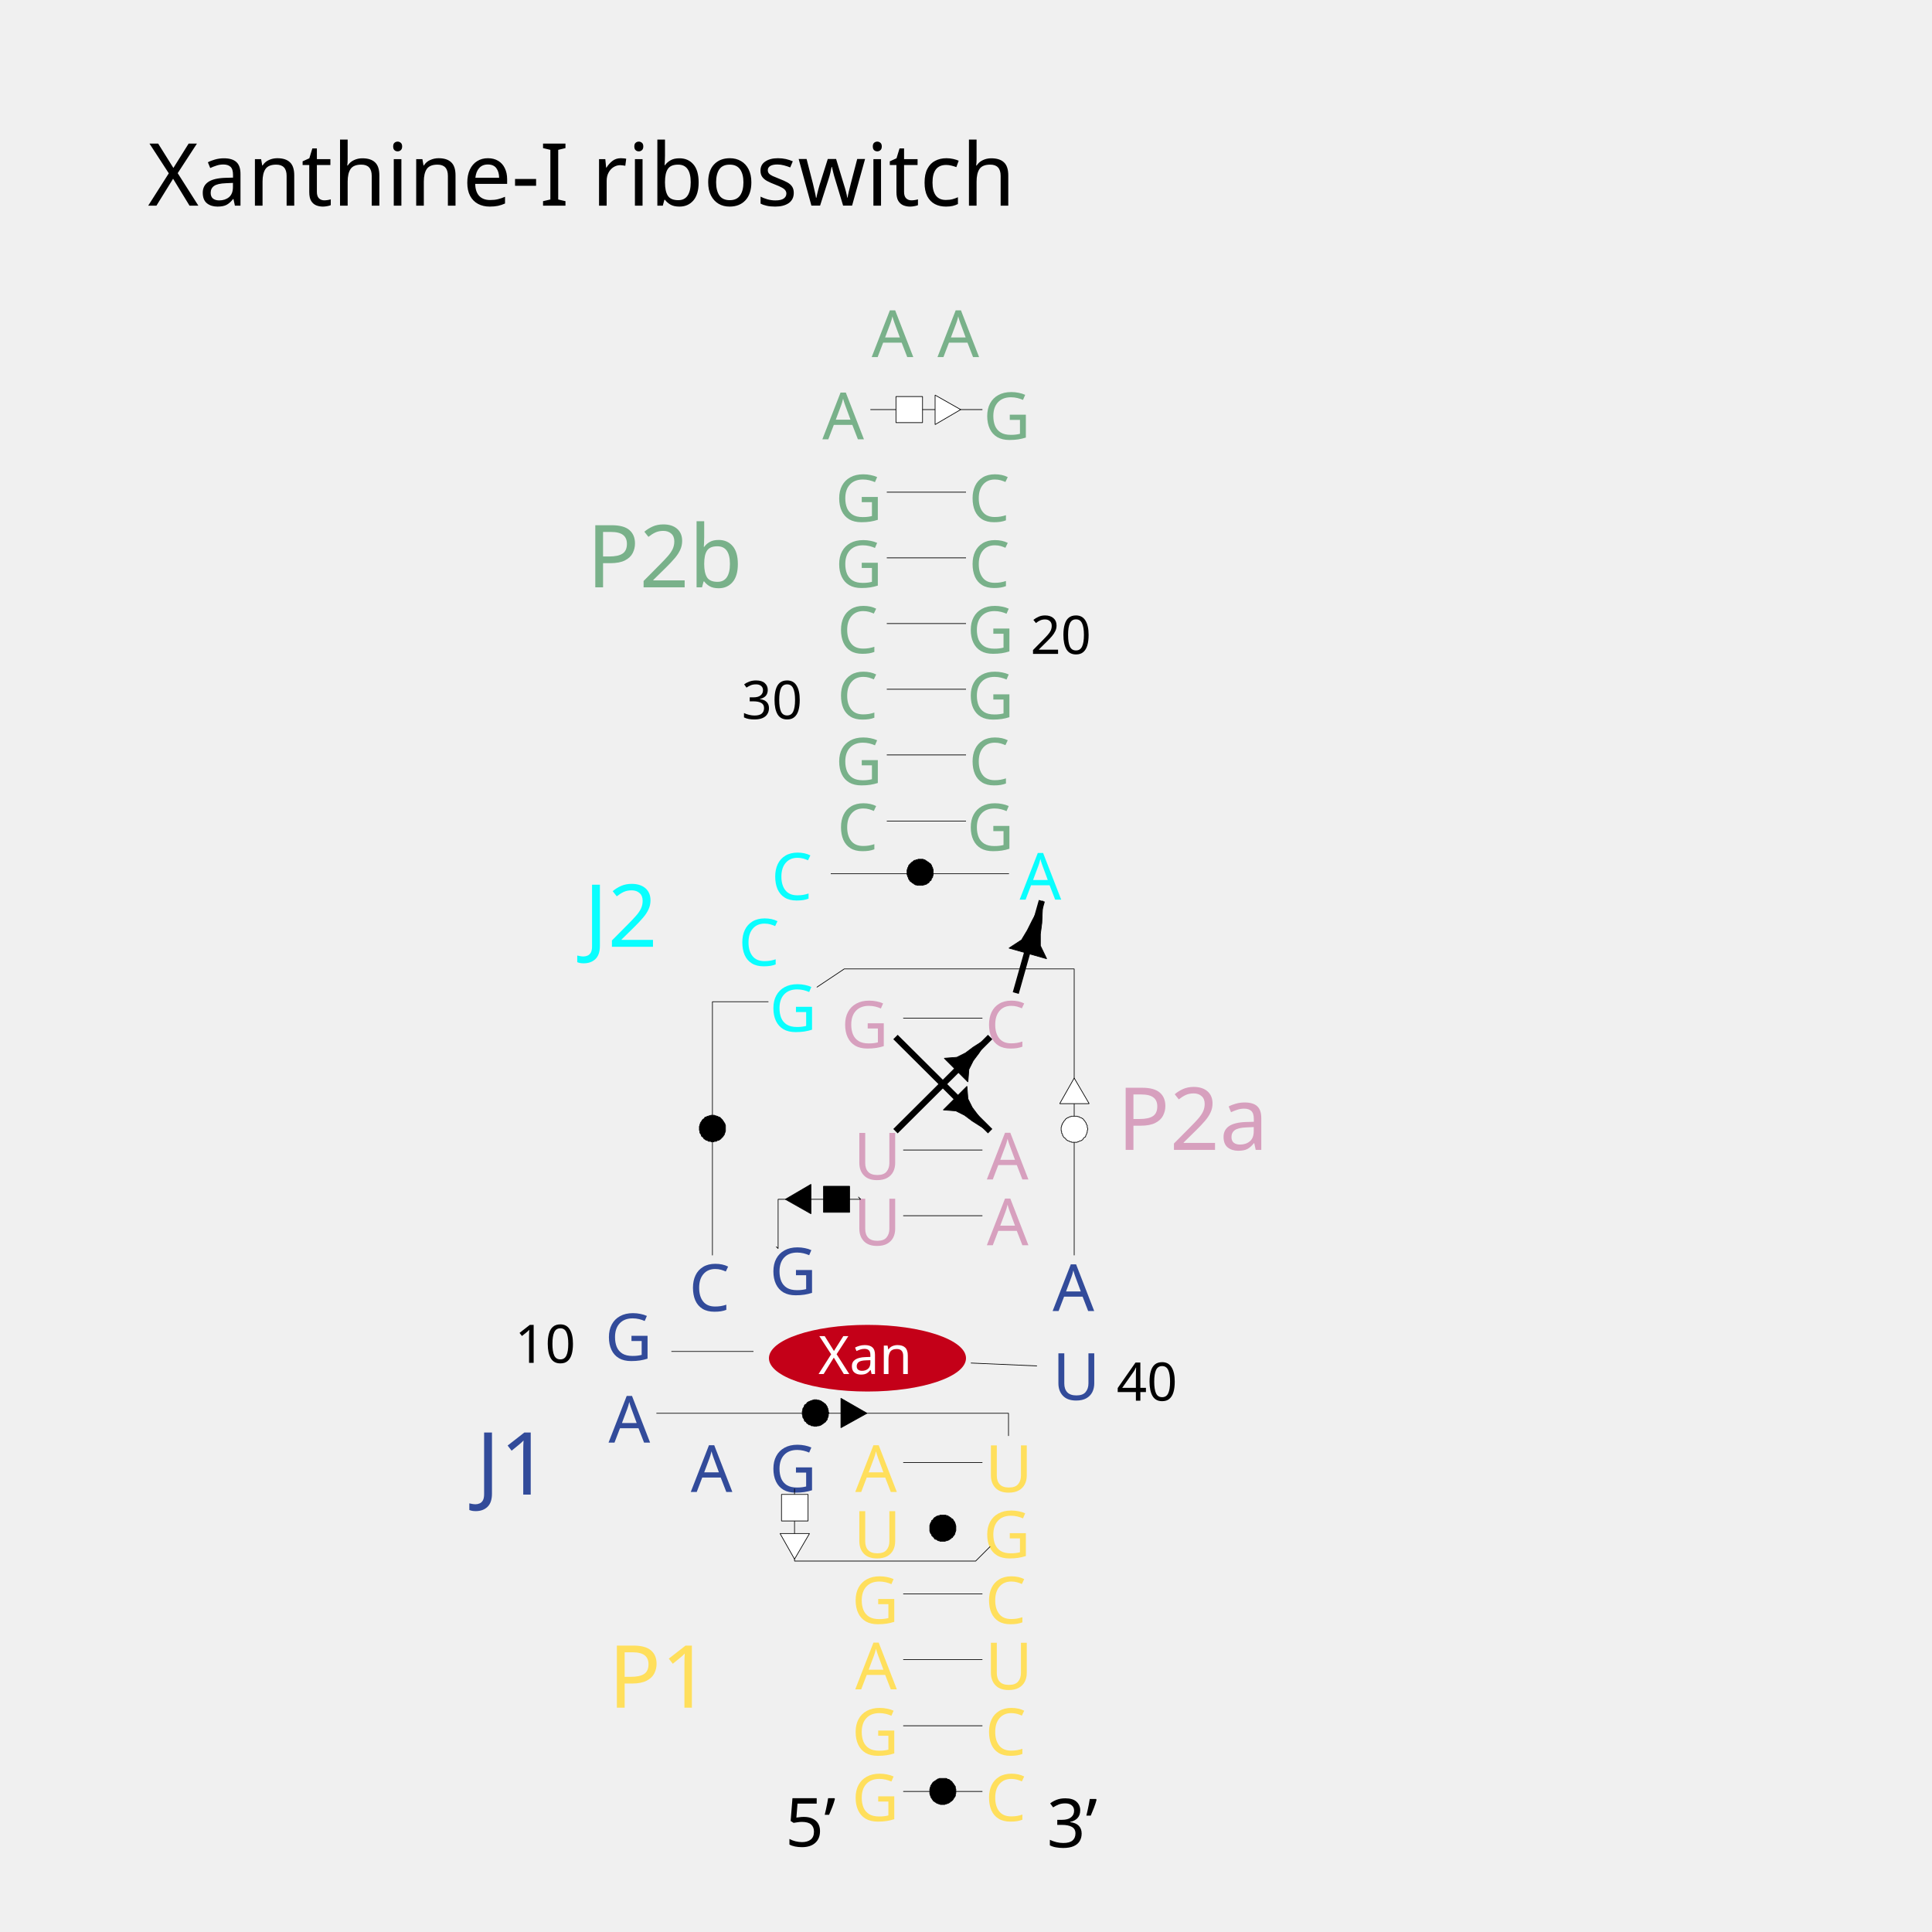
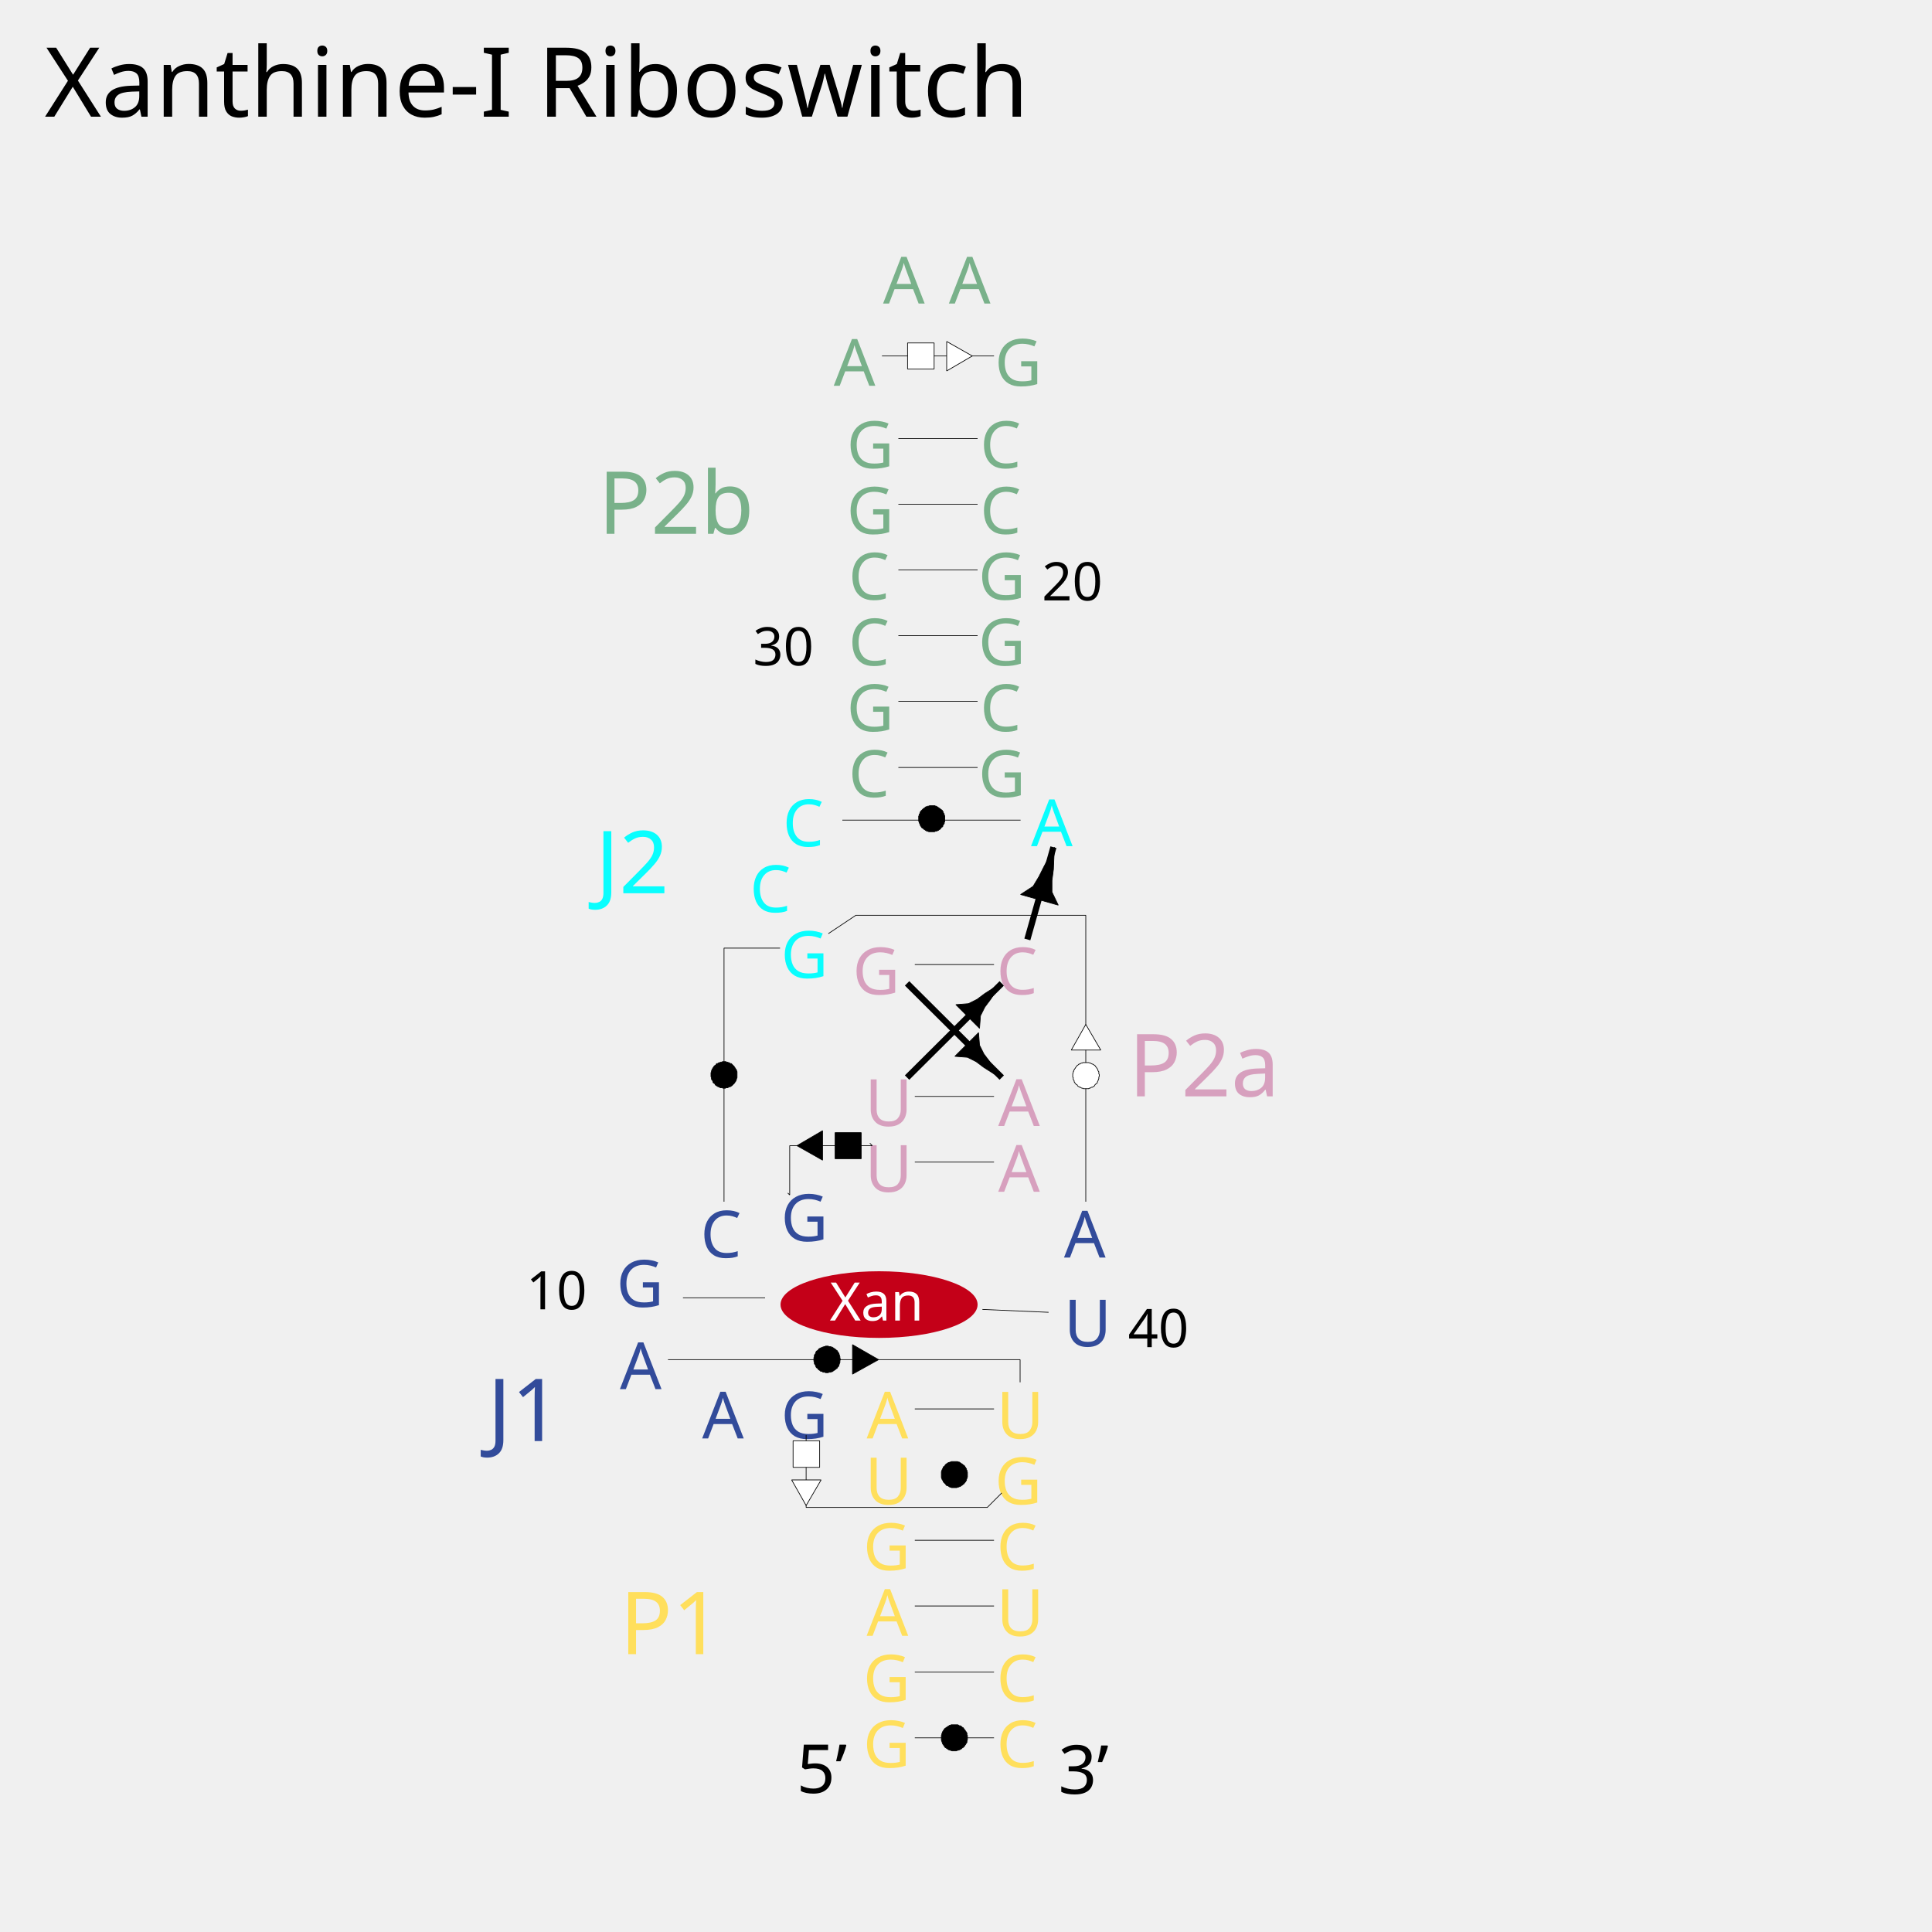
<svg xmlns="http://www.w3.org/2000/svg" version="1.1" id="图层_1" x="0px" y="0px" viewBox="0 0 400 400" style="enable-background:new 0 0 400 400;" xml:space="preserve">
  <style type="text/css">
	.st0{fill:#FFDF5C;}
	.st1{font-family:'ArialMT';}
	.st2{font-size:13.5px;}
	.st3{fill:#324B9A;}
	.st4{font-size:11px;}
	.st5{fill:none;stroke:#000000;stroke-width:0.143;stroke-miterlimit:1.143;}
	.st6{stroke:#000000;stroke-width:0.143;stroke-miterlimit:1.143;}
	.st7{fill:#FFFFFF;stroke:#000000;stroke-width:0.143;stroke-miterlimit:1.143;}
	.st8{fill:#D7A0BE;}
	.st9{fill:none;stroke:#000000;stroke-width:1.286;stroke-miterlimit:1.143;}
	.st10{fill:#09FEFE;}
	.st11{fill:#79B18A;}
	.st12{font-size:14px;}
	.st13{font-size:18px;}
	.st14{enable-background:new    ;}
	.st15{fill:#C40018;}
	.st16{fill:#FFFFFF;}
+ 	.st17{font-size:20px;}
</style>
  <g transform="translate(703.532,683.817)">
    <g>
      <g transform="rotate(-0.0)">
-         <text transform="matrix(1 0 0 1 -527.2109 -320.432)" class="st0 st1 st2">G</text>
+         <text transform="matrix(1 0 0 1 -524.8521 -331.5128)" class="st0 st1 st2">G</text>
      </g>
    </g>
  </g>
  <g transform="translate(703.532,655.560)">
    <g>
      <g transform="rotate(-0.0)">
-         <text transform="matrix(1 0 0 1 -526.4624 -305.7981)" class="st0 st1 st2">A</text>
+         <text transform="matrix(1 0 0 1 -524.1036 -316.8789)" class="st0 st1 st2">A</text>
      </g>
    </g>
  </g>
  <g transform="translate(703.532,627.303)">
    <g>
      <g transform="rotate(-0.0)">
-         <text transform="matrix(1 0 0 1 -527.2109 -291.1621)" class="st0 st1 st2">G</text>
+         <text transform="matrix(1 0 0 1 -524.8521 -302.243)" class="st0 st1 st2">G</text>
      </g>
    </g>
  </g>
  <g transform="translate(703.532,599.046)">
    <g>
      <g transform="rotate(-0.0)">
-         <text transform="matrix(1 0 0 1 -526.835 -276.5273)" class="st0 st1 st2">U</text>
+         <text transform="matrix(1 0 0 1 -524.4762 -287.6082)" class="st0 st1 st2">U</text>
      </g>
    </g>
  </g>
  <g transform="translate(703.532,570.789)">
    <g>
      <g transform="rotate(-0.0)">
-         <text transform="matrix(1 0 0 1 -526.4624 -261.8913)" class="st0 st1 st2">A</text>
+         <text transform="matrix(1 0 0 1 -524.1036 -272.9721)" class="st0 st1 st2">A</text>
      </g>
    </g>
  </g>
  <g transform="translate(668.211,570.789)">
    <g>
      <g transform="rotate(-0.0)">
-         <text transform="matrix(1 0 0 1 -508.9168 -261.8913)" class="st3 st1 st2">G</text>
+         <text transform="matrix(1 0 0 1 -506.558 -272.9721)" class="st3 st1 st2">G</text>
      </g>
    </g>
  </g>
  <g transform="translate(632.890,570.789)">
    <g>
      <g transform="rotate(-0.0)">
-         <text transform="matrix(1 0 0 1 -489.8741 -261.8913)" class="st3 st1 st2">A</text>
+         <text transform="matrix(1 0 0 1 -487.5153 -272.9721)" class="st3 st1 st2">A</text>
      </g>
    </g>
  </g>
  <g transform="translate(597.569,549.596)">
    <g>
      <g transform="rotate(-0.0)">
-         <text transform="matrix(1 0 0 1 -471.58 -250.9142)" class="st3 st1 st2">A</text>
+         <text transform="matrix(1 0 0 1 -469.2211 -261.995)" class="st3 st1 st2">A</text>
      </g>
    </g>
  </g>
  <g transform="translate(802.431,535.468)">
    <g>
      <g transform="rotate(-0.0)">
-         <text transform="matrix(1 0 0 1 -584.5177 -245.6407)" class="st3 st1 st2">U</text>
+         <text transform="matrix(1 0 0 1 -582.1589 -256.7216)" class="st3 st1 st2">U</text>
      </g>
    </g>
  </g>
  <g transform="translate(840.107,535.468)">
    <g transform="rotate(-0.0)">
-       <text transform="matrix(1 0 0 1 -608.9311 -245.4783)" class="st1 st4">40</text>
+       <text transform="matrix(1 0 0 1 -606.5723 -256.5591)" class="st1 st4">40</text>
    </g>
  </g>
  <g transform="translate(760.046,570.789)">
    <g>
      <g transform="rotate(-0.0)">
-         <text transform="matrix(1 0 0 1 -556.1053 -261.8913)" class="st0 st1 st2">U</text>
+         <text transform="matrix(1 0 0 1 -553.7465 -272.9721)" class="st0 st1 st2">U</text>
      </g>
    </g>
  </g>
  <g transform="translate(760.046,599.046)">
    <g>
      <g transform="rotate(-0.0)">
-         <text transform="matrix(1 0 0 1 -556.4813 -276.5273)" class="st0 st1 st2">G</text>
+         <text transform="matrix(1 0 0 1 -554.1225 -287.6082)" class="st0 st1 st2">G</text>
      </g>
    </g>
  </g>
  <g transform="translate(760.046,627.303)">
    <g>
      <g transform="rotate(-0.0)">
-         <text transform="matrix(1 0 0 1 -556.1053 -291.1621)" class="st0 st1 st2">C</text>
+         <text transform="matrix(1 0 0 1 -553.7465 -302.243)" class="st0 st1 st2">C</text>
      </g>
    </g>
  </g>
  <g transform="translate(760.046,655.560)">
    <g>
      <g transform="rotate(-0.0)">
-         <text transform="matrix(1 0 0 1 -556.1053 -305.7981)" class="st0 st1 st2">U</text>
+         <text transform="matrix(1 0 0 1 -553.7465 -316.8789)" class="st0 st1 st2">U</text>
      </g>
    </g>
  </g>
  <g transform="translate(760.046,683.817)">
    <g>
      <g transform="rotate(-0.0)">
-         <text transform="matrix(1 0 0 1 -556.1053 -320.432)" class="st0 st1 st2">C</text>
+         <text transform="matrix(1 0 0 1 -553.7465 -331.5128)" class="st0 st1 st2">C</text>
      </g>
    </g>
  </g>
  <g transform="translate(760.046,712.073)">
    <g>
      <g transform="rotate(-0.0)">
-         <text transform="matrix(1 0 0 1 -556.1053 -335.0679)" class="st0 st1 st2">C</text>
+         <text transform="matrix(1 0 0 1 -553.7465 -346.1487)" class="st0 st1 st2">C</text>
      </g>
    </g>
  </g>
  <g transform="translate(703.532,712.073)">
    <g>
      <g transform="rotate(-0.0)">
-         <text transform="matrix(1 0 0 1 -527.2109 -335.0679)" class="st0 st1 st2">G</text>
-       </g>
-     </g>
-   </g>
-   <line class="st5" x1="187" y1="357.3" x2="203.4" y2="357.3" />
-   <line class="st5" x1="187" y1="343.6" x2="203.4" y2="343.6" />
-   <line class="st5" x1="187" y1="330" x2="203.4" y2="330" />
-   <polygon class="st6" points="197.9,316.4 197.9,316.2 197.9,316 197.9,315.9 197.8,315.7 197.8,315.5 197.7,315.4 197.7,315.2   197.6,315.1 197.5,314.9 197.4,314.8 197.3,314.6 197.2,314.5 197,314.4 196.9,314.3 196.8,314.2 196.6,314.1 196.5,314   196.3,313.9 196.2,313.8 196,313.8 195.8,313.7 195.7,313.7 195.5,313.7 195.3,313.7 195.1,313.7 195,313.7 194.8,313.7   194.6,313.7 194.5,313.8 194.3,313.8 194.1,313.9 194,313.9 193.8,314 193.7,314.1 193.5,314.2 193.4,314.3 193.3,314.4   193.2,314.6 193.1,314.7 192.9,314.8 192.9,315 192.8,315.1 192.7,315.3 192.6,315.5 192.6,315.6 192.5,315.8 192.5,316   192.5,316.1 192.5,316.3 192.5,316.5 192.5,316.6 192.5,316.8 192.5,317 192.6,317.2 192.6,317.3 192.7,317.5 192.8,317.6   192.9,317.8 192.9,317.9 193.1,318.1 193.2,318.2 193.3,318.3 193.4,318.4 193.5,318.6 193.7,318.7 193.8,318.7 194,318.8   194.1,318.9 194.3,319 194.5,319 194.6,319.1 194.8,319.1 195,319.1 195.1,319.1 195.3,319.1 195.5,319.1 195.7,319.1 195.8,319   196,319 196.2,318.9 196.3,318.9 196.5,318.8 196.6,318.7 196.8,318.6 196.9,318.5 197,318.4 197.2,318.3 197.3,318.1 197.4,318   197.5,317.9 197.6,317.7 197.7,317.6 197.7,317.4 197.8,317.2 197.8,317.1 197.9,316.9 197.9,316.7 197.9,316.6 " />
-   <line class="st5" x1="187" y1="302.8" x2="203.4" y2="302.8" />
-   <polyline class="st5" points="164.5,308.2 164.5,323.2 202,323.2 205,320.2 " />
-   <polygon class="st7" points="161.8,309.4 161.8,314.9 167.3,314.9 167.3,309.4 " />
-   <polygon class="st7" points="164.5,322.8 167.6,317.5 161.5,317.5 " />
-   <polyline class="st5" points="135.9,292.6 208.8,292.6 208.8,297.3 " />
-   <polygon class="st6" points="166.1,292.6 166.1,292.7 166.1,292.9 166.2,293.1 166.2,293.2 166.2,293.4 166.3,293.6 166.4,293.7   166.5,293.9 166.5,294 166.6,294.2 166.7,294.3 166.9,294.4 167,294.6 167.1,294.7 167.3,294.8 167.4,294.9 167.5,295 167.7,295   167.9,295.1 168,295.2 168.2,295.2 168.4,295.2 168.5,295.3 168.7,295.3 168.9,295.3 169.1,295.3 169.2,295.2 169.4,295.2   169.6,295.2 169.7,295.1 169.9,295.1 170,295 170.2,294.9 170.3,294.8 170.5,294.7 170.6,294.6 170.7,294.5 170.9,294.4 171,294.2   171.1,294.1 171.2,294 171.3,293.8 171.3,293.6 171.4,293.5 171.4,293.3 171.5,293.2 171.5,293 171.5,292.8 171.6,292.6   171.6,292.5 171.5,292.3 171.5,292.1 171.5,292 171.4,291.8 171.4,291.6 171.3,291.5 171.3,291.3 171.2,291.2 171.1,291 171,290.9   170.9,290.7 170.7,290.6 170.6,290.5 170.5,290.4 170.3,290.3 170.2,290.2 170,290.1 169.9,290 169.7,290 169.6,289.9 169.4,289.9   169.2,289.9 169.1,289.8 168.9,289.8 168.7,289.8 168.5,289.8 168.4,289.9 168.2,289.9 168,290 167.9,290 167.7,290.1 167.5,290.2   167.4,290.2 167.3,290.3 167.1,290.4 167,290.6 166.9,290.7 166.7,290.8 166.6,290.9 166.5,291.1 166.5,291.2 166.4,291.4   166.3,291.5 166.2,291.7 166.2,291.9 166.2,292 166.1,292.2 166.1,292.4 " />
-   <polygon class="st6" points="179.5,292.6 174.1,289.5 174.1,295.6 " />
-   <line class="st5" x1="203.4" y1="370.9" x2="187" y2="370.9" />
-   <polygon class="st6" points="192.5,370.9 192.5,371 192.5,371.2 192.5,371.4 192.6,371.6 192.6,371.7 192.7,371.9 192.7,372   192.8,372.2 192.9,372.3 193,372.5 193.1,372.6 193.2,372.8 193.3,372.9 193.5,373 193.6,373.1 193.8,373.2 193.9,373.3   194.1,373.4 194.2,373.4 194.4,373.5 194.5,373.5 194.7,373.6 194.9,373.6 195.1,373.6 195.2,373.6 195.4,373.6 195.6,373.6   195.7,373.5 195.9,373.5 196.1,373.4 196.2,373.4 196.4,373.3 196.6,373.2 196.7,373.1 196.8,373 197,372.9 197.1,372.8   197.2,372.7 197.3,372.6 197.4,372.4 197.5,372.3 197.6,372.1 197.7,372 197.8,371.8 197.8,371.6 197.8,371.5 197.9,371.3   197.9,371.1 197.9,371 197.9,370.8 197.9,370.6 197.9,370.4 197.8,370.3 197.8,370.1 197.8,369.9 197.7,369.8 197.6,369.6   197.5,369.5 197.4,369.3 197.3,369.2 197.2,369.1 197.1,368.9 197,368.8 196.8,368.7 196.7,368.6 196.6,368.5 196.4,368.4   196.2,368.4 196.1,368.3 195.9,368.2 195.7,368.2 195.6,368.2 195.4,368.2 195.2,368.2 195.1,368.2 194.9,368.2 194.7,368.2   194.5,368.2 194.4,368.3 194.2,368.3 194.1,368.4 193.9,368.5 193.8,368.6 193.6,368.7 193.5,368.8 193.3,368.9 193.2,369   193.1,369.1 193,369.3 192.9,369.4 192.8,369.6 192.7,369.7 192.7,369.9 192.6,370 192.6,370.2 192.5,370.4 192.5,370.5   192.5,370.7 " />
+         <text transform="matrix(1 0 0 1 -524.8521 -346.1487)" class="st0 st1 st2">G</text>
+       </g>
+     </g>
+   </g>
+   <line class="st5" x1="189.4" y1="346.2" x2="205.8" y2="346.2" />
+   <line class="st5" x1="189.4" y1="332.5" x2="205.8" y2="332.5" />
+   <line class="st5" x1="189.4" y1="318.9" x2="205.8" y2="318.9" />
+   <polygon class="st6" points="200.3,305.3 200.3,305.1 200.3,304.9 200.3,304.8 200.2,304.6 200.2,304.4 200.1,304.3 200.1,304.1   200,304 199.9,303.8 199.8,303.7 199.7,303.5 199.6,303.4 199.4,303.3 199.3,303.2 199.2,303.1 199,303 198.9,302.9 198.7,302.8   198.6,302.7 198.4,302.7 198.2,302.6 198.1,302.6 197.9,302.6 197.7,302.6 197.5,302.6 197.4,302.6 197.2,302.6 197,302.6   196.9,302.7 196.7,302.7 196.5,302.8 196.4,302.8 196.2,302.9 196.1,303 195.9,303.1 195.8,303.2 195.7,303.3 195.6,303.5   195.5,303.6 195.3,303.7 195.3,303.9 195.2,304 195.1,304.2 195,304.4 195,304.5 194.9,304.7 194.9,304.9 194.9,305 194.9,305.2   194.9,305.4 194.9,305.5 194.9,305.7 194.9,305.9 195,306.1 195,306.2 195.1,306.4 195.2,306.5 195.3,306.7 195.3,306.8 195.5,307   195.6,307.1 195.7,307.2 195.8,307.3 195.9,307.5 196.1,307.6 196.2,307.6 196.4,307.7 196.5,307.8 196.7,307.9 196.9,307.9   197,308 197.2,308 197.4,308 197.5,308 197.7,308 197.9,308 198.1,308 198.2,307.9 198.4,307.9 198.6,307.8 198.7,307.8   198.9,307.7 199,307.6 199.2,307.5 199.3,307.4 199.4,307.3 199.6,307.2 199.7,307 199.8,306.9 199.9,306.8 200,306.6 200.1,306.5   200.1,306.3 200.2,306.1 200.2,306 200.3,305.8 200.3,305.6 200.3,305.5 " />
+   <line class="st5" x1="189.4" y1="291.7" x2="205.8" y2="291.7" />
+   <polyline class="st5" points="166.9,297.1 166.9,312.1 204.4,312.1 207.4,309.1 " />
+   <polygon class="st7" points="164.2,298.3 164.2,303.8 169.7,303.8 169.7,298.3 " />
+   <polygon class="st7" points="166.9,311.7 170,306.4 163.9,306.4 " />
+   <polyline class="st5" points="138.3,281.5 211.2,281.5 211.2,286.2 " />
+   <polygon class="st6" points="168.5,281.5 168.5,281.6 168.5,281.8 168.6,282 168.6,282.1 168.6,282.3 168.7,282.5 168.8,282.6   168.9,282.8 168.9,282.9 169,283.1 169.1,283.2 169.3,283.3 169.4,283.5 169.5,283.6 169.7,283.7 169.8,283.8 169.9,283.9   170.1,283.9 170.3,284 170.4,284.1 170.6,284.1 170.8,284.1 170.9,284.2 171.1,284.2 171.3,284.2 171.5,284.2 171.6,284.1   171.8,284.1 172,284.1 172.1,284 172.3,284 172.4,283.9 172.6,283.8 172.7,283.7 172.9,283.6 173,283.5 173.1,283.4 173.3,283.3   173.4,283.1 173.5,283 173.6,282.9 173.7,282.7 173.7,282.5 173.8,282.4 173.8,282.2 173.9,282.1 173.9,281.9 173.9,281.7   174,281.5 174,281.4 173.9,281.2 173.9,281 173.9,280.9 173.8,280.7 173.8,280.5 173.7,280.4 173.7,280.2 173.6,280.1 173.5,279.9   173.4,279.8 173.3,279.6 173.1,279.5 173,279.4 172.9,279.3 172.7,279.2 172.6,279.1 172.4,279 172.3,278.9 172.1,278.9 172,278.8   171.8,278.8 171.6,278.8 171.5,278.7 171.3,278.7 171.1,278.7 170.9,278.7 170.8,278.8 170.6,278.8 170.4,278.9 170.3,278.9   170.1,279 169.9,279.1 169.8,279.1 169.7,279.2 169.5,279.3 169.4,279.5 169.3,279.6 169.1,279.7 169,279.8 168.9,280 168.9,280.1   168.8,280.3 168.7,280.4 168.6,280.6 168.6,280.8 168.6,280.9 168.5,281.1 168.5,281.3 " />
+   <polygon class="st6" points="181.9,281.5 176.5,278.4 176.5,284.5 " />
+   <line class="st5" x1="205.8" y1="359.8" x2="189.4" y2="359.8" />
+   <polygon class="st6" points="194.9,359.8 194.9,359.9 194.9,360.1 194.9,360.3 195,360.5 195,360.6 195.1,360.8 195.1,360.9   195.2,361.1 195.3,361.2 195.4,361.4 195.5,361.5 195.6,361.7 195.7,361.8 195.9,361.9 196,362 196.2,362.1 196.3,362.2   196.5,362.3 196.6,362.3 196.8,362.4 196.9,362.4 197.1,362.5 197.3,362.5 197.5,362.5 197.6,362.5 197.8,362.5 198,362.5   198.1,362.4 198.3,362.4 198.5,362.3 198.6,362.3 198.8,362.2 199,362.1 199.1,362 199.2,361.9 199.4,361.8 199.5,361.7   199.6,361.6 199.7,361.5 199.8,361.3 199.9,361.2 200,361 200.1,360.9 200.2,360.7 200.2,360.5 200.2,360.4 200.3,360.2 200.3,360   200.3,359.9 200.3,359.7 200.3,359.5 200.3,359.3 200.2,359.2 200.2,359 200.2,358.8 200.1,358.7 200,358.5 199.9,358.4   199.8,358.2 199.7,358.1 199.6,358 199.5,357.8 199.4,357.7 199.2,357.6 199.1,357.5 199,357.4 198.8,357.3 198.6,357.3   198.5,357.2 198.3,357.1 198.1,357.1 198,357.1 197.8,357.1 197.6,357.1 197.5,357.1 197.3,357.1 197.1,357.1 196.9,357.1   196.8,357.2 196.6,357.2 196.5,357.3 196.3,357.4 196.2,357.5 196,357.6 195.9,357.7 195.7,357.8 195.6,357.9 195.5,358   195.4,358.2 195.3,358.3 195.2,358.5 195.1,358.6 195.1,358.8 195,358.9 195,359.1 194.9,359.3 194.9,359.4 194.9,359.6 " />
  <g transform="translate(597.569,514.275)">
    <g>
      <g transform="rotate(-0.0)">
-         <text transform="matrix(1 0 0 1 -472.3285 -232.6205)" class="st3 st1 st2">G</text>
+         <text transform="matrix(1 0 0 1 -469.9697 -243.7013)" class="st3 st1 st2">G</text>
      </g>
    </g>
  </g>
  <g transform="translate(559.893,514.275)">
    <g transform="rotate(-0.0)">
-       <text transform="matrix(1 0 0 1 -453.3111 -232.1095)" class="st1 st4">10</text>
+       <text transform="matrix(1 0 0 1 -450.9523 -243.1903)" class="st1 st4">10</text>
    </g>
  </g>
  <g transform="translate(632.890,493.083)">
    <g>
      <g transform="rotate(-0.0)">
-         <text transform="matrix(1 0 0 1 -490.2467 -221.6443)" class="st3 st1 st2">C</text>
+         <text transform="matrix(1 0 0 1 -487.8879 -232.7251)" class="st3 st1 st2">C</text>
      </g>
    </g>
  </g>
  <g transform="translate(668.211,486.018)">
    <g>
      <g transform="rotate(-0.0)">
-         <text transform="matrix(1 0 0 1 -508.9168 -217.9846)" class="st3 st1 st2">G</text>
+         <text transform="matrix(1 0 0 1 -506.558 -229.0654)" class="st3 st1 st2">G</text>
      </g>
    </g>
  </g>
  <g transform="translate(703.532,464.826)">
    <g>
      <g transform="rotate(-0.0)">
-         <text transform="matrix(1 0 0 1 -526.835 -207.0084)" class="st8 st1 st2">U</text>
+         <text transform="matrix(1 0 0 1 -524.4762 -218.0892)" class="st8 st1 st2">U</text>
      </g>
    </g>
  </g>
  <g transform="translate(703.532,436.569)">
    <g>
      <g transform="rotate(-0.0)">
-         <text transform="matrix(1 0 0 1 -526.835 -192.3735)" class="st8 st1 st2">U</text>
+         <text transform="matrix(1 0 0 1 -524.4762 -203.4543)" class="st8 st1 st2">U</text>
      </g>
    </g>
  </g>
  <g transform="translate(760.046,436.569)">
    <g>
      <g transform="rotate(-0.0)">
-         <text transform="matrix(1 0 0 1 -555.7328 -192.3735)" class="st8 st1 st2">A</text>
+         <text transform="matrix(1 0 0 1 -553.374 -203.4543)" class="st8 st1 st2">A</text>
      </g>
    </g>
  </g>
  <g transform="translate(760.046,464.826)">
    <g>
      <g transform="rotate(-0.0)">
-         <text transform="matrix(1 0 0 1 -555.7328 -207.0084)" class="st8 st1 st2">A</text>
+         <text transform="matrix(1 0 0 1 -553.374 -218.0892)" class="st8 st1 st2">A</text>
      </g>
    </g>
  </g>
  <g transform="translate(788.303,493.083)">
    <g>
      <g transform="rotate(-0.0)">
-         <text transform="matrix(1 0 0 1 -570.3691 -221.6443)" class="st3 st1 st2">A</text>
-       </g>
-     </g>
-   </g>
-   <polyline class="st5" points="147.5,259.9 147.5,207.4 159.1,207.4 " />
-   <polygon class="st6" points="147.5,230.9 147.3,230.9 147.2,230.9 147,231 146.8,231 146.7,231.1 146.5,231.1 146.3,231.2   146.2,231.3 146,231.3 145.9,231.4 145.8,231.6 145.6,231.7 145.5,231.8 145.4,231.9 145.3,232.1 145.2,232.2 145.1,232.4   145,232.5 145,232.7 144.9,232.8 144.9,233 144.8,233.2 144.8,233.3 144.8,233.5 144.8,233.7 144.8,233.9 144.8,234 144.9,234.2   144.9,234.4 144.9,234.5 145,234.7 145.1,234.8 145.2,235 145.2,235.1 145.3,235.3 145.5,235.4 145.6,235.5 145.7,235.7   145.8,235.8 146,235.9 146.1,236 146.3,236.1 146.4,236.1 146.6,236.2 146.7,236.3 146.9,236.3 147.1,236.3 147.3,236.4   147.4,236.4 147.6,236.4 147.8,236.4 147.9,236.3 148.1,236.3 148.3,236.3 148.4,236.2 148.6,236.1 148.8,236.1 148.9,236   149.1,235.9 149.2,235.8 149.3,235.7 149.5,235.5 149.6,235.4 149.7,235.3 149.8,235.1 149.9,235 150,234.8 150,234.7 150.1,234.5   150.1,234.4 150.2,234.2 150.2,234 150.2,233.9 150.2,233.7 150.2,233.5 150.2,233.3 150.2,233.2 150.2,233 150.1,232.8   150.1,232.7 150,232.5 149.9,232.4 149.8,232.2 149.7,232.1 149.6,231.9 149.5,231.8 149.4,231.7 149.3,231.6 149.1,231.4   149,231.3 148.8,231.3 148.7,231.2 148.5,231.1 148.4,231.1 148.2,231 148,231 147.9,230.9 147.7,230.9 " />
-   <polyline class="st5" points="160.7,258.1 161.1,258.5 161.1,248.3 178.2,248.3 177.7,247.8 " />
-   <polygon class="st6" points="162.6,248.3 167.9,251.3 167.9,245.2 " />
-   <polygon class="st6" points="175.9,245.6 170.5,245.6 170.5,251 175.9,251 " />
-   <line class="st5" x1="187" y1="251.7" x2="203.4" y2="251.7" />
-   <line class="st9" x1="185.4" y1="234.2" x2="205" y2="214.7" />
-   <polygon class="st6" points="195.5,219.1 198.1,218.9 199.9,218 201.5,216.8 204.8,214.7 202.7,218 201.5,219.6 200.6,221.4   200.4,224 " />
-   <line class="st5" x1="187" y1="238.1" x2="203.4" y2="238.1" />
-   <line class="st9" x1="185.4" y1="214.7" x2="205" y2="234.2" />
-   <polygon class="st6" points="200.2,224.9 200.4,227.5 201.3,229.3 202.5,230.9 204.6,234.2 201.3,232.1 199.7,230.9 197.9,230   195.3,229.8 " />
-   <polyline class="st5" points="169.1,204.4 174.8,200.6 222.4,200.6 222.4,259.9 " />
-   <polygon class="st7" points="222.4,223.2 219.4,228.5 225.5,228.5 " />
-   <polygon class="st7" points="222.4,236.5 222.6,236.5 222.8,236.5 223,236.5 223.1,236.4 223.3,236.4 223.4,236.3 223.6,236.2   223.8,236.2 223.9,236.1 224.1,236 224.2,235.9 224.3,235.7 224.4,235.6 224.5,235.5 224.7,235.4 224.8,235.2 224.8,235.1   224.9,234.9 225,234.7 225,234.6 225.1,234.4 225.1,234.2 225.1,234.1 225.2,233.9 225.2,233.7 225.2,233.6 225.1,233.4   225.1,233.2 225.1,233 225,232.9 224.9,232.7 224.9,232.6 224.8,232.4 224.7,232.3 224.6,232.1 224.5,232 224.4,231.9 224.3,231.7   224.1,231.6 224,231.5 223.8,231.4 223.7,231.4 223.5,231.3 223.4,231.2 223.2,231.2 223,231.1 222.9,231.1 222.7,231.1   222.5,231.1 222.3,231.1 222.2,231.1 222,231.1 221.8,231.1 221.7,231.2 221.5,231.2 221.3,231.3 221.2,231.4 221,231.4   220.9,231.5 220.8,231.6 220.6,231.7 220.5,231.9 220.4,232 220.3,232.1 220.2,232.3 220.1,232.4 220,232.6 219.9,232.7   219.9,232.9 219.8,233 219.8,233.2 219.7,233.4 219.7,233.6 219.7,233.7 219.7,233.9 219.7,234.1 219.8,234.2 219.8,234.4   219.8,234.6 219.9,234.7 220,234.9 220,235.1 220.1,235.2 220.2,235.4 220.3,235.5 220.4,235.6 220.6,235.7 220.7,235.9 220.8,236   221,236.1 221.1,236.2 221.3,236.2 221.4,236.3 221.6,236.4 221.8,236.4 221.9,236.5 222.1,236.5 222.3,236.5 " />
+         <text transform="matrix(1 0 0 1 -568.0103 -232.7251)" class="st3 st1 st2">A</text>
+       </g>
+     </g>
+   </g>
+   <polyline class="st5" points="149.9,248.8 149.9,196.3 161.5,196.3 " />
+   <polygon class="st6" points="149.9,219.8 149.7,219.8 149.6,219.8 149.4,219.9 149.2,219.9 149.1,220 148.9,220 148.7,220.1   148.6,220.2 148.4,220.2 148.3,220.3 148.2,220.5 148,220.6 147.9,220.7 147.8,220.8 147.7,221 147.6,221.1 147.5,221.3   147.4,221.4 147.4,221.6 147.3,221.7 147.3,221.9 147.2,222.1 147.2,222.2 147.2,222.4 147.2,222.6 147.2,222.8 147.2,222.9   147.3,223.1 147.3,223.3 147.3,223.4 147.4,223.6 147.5,223.7 147.6,223.9 147.6,224 147.7,224.2 147.9,224.3 148,224.4   148.1,224.6 148.2,224.7 148.4,224.8 148.5,224.9 148.7,225 148.8,225 149,225.1 149.1,225.2 149.3,225.2 149.5,225.2 149.7,225.3   149.8,225.3 150,225.3 150.2,225.3 150.3,225.2 150.5,225.2 150.7,225.2 150.8,225.1 151,225 151.2,225 151.3,224.9 151.5,224.8   151.6,224.7 151.7,224.6 151.9,224.4 152,224.3 152.1,224.2 152.2,224 152.3,223.9 152.4,223.7 152.4,223.6 152.5,223.4   152.5,223.3 152.6,223.1 152.6,222.9 152.6,222.8 152.6,222.6 152.6,222.4 152.6,222.2 152.6,222.1 152.6,221.9 152.5,221.7   152.5,221.6 152.4,221.4 152.3,221.3 152.2,221.1 152.1,221 152,220.8 151.9,220.7 151.8,220.6 151.7,220.5 151.5,220.3   151.4,220.2 151.2,220.2 151.1,220.1 150.9,220 150.8,220 150.6,219.9 150.4,219.9 150.3,219.8 150.1,219.8 " />
+   <polyline class="st5" points="163.1,247 163.5,247.4 163.5,237.2 180.6,237.2 180.1,236.7 " />
+   <polygon class="st6" points="165,237.2 170.3,240.2 170.3,234.1 " />
+   <polygon class="st6" points="178.3,234.5 172.9,234.5 172.9,239.9 178.3,239.9 " />
+   <line class="st5" x1="189.4" y1="240.6" x2="205.8" y2="240.6" />
+   <line class="st9" x1="187.8" y1="223.1" x2="207.4" y2="203.6" />
+   <polygon class="st6" points="197.9,208 200.5,207.8 202.3,206.9 203.9,205.7 207.2,203.6 205.1,206.9 203.9,208.5 203,210.3   202.8,212.9 " />
+   <line class="st5" x1="189.4" y1="227" x2="205.8" y2="227" />
+   <line class="st9" x1="187.8" y1="203.6" x2="207.4" y2="223.1" />
+   <polygon class="st6" points="202.6,213.8 202.8,216.4 203.7,218.2 204.9,219.8 207,223.1 203.7,221 202.1,219.8 200.3,218.9   197.7,218.7 " />
+   <polyline class="st5" points="171.5,193.3 177.2,189.5 224.8,189.5 224.8,248.8 " />
+   <polygon class="st7" points="224.8,212.1 221.8,217.4 227.9,217.4 " />
+   <polygon class="st7" points="224.8,225.4 225,225.4 225.2,225.4 225.4,225.4 225.5,225.3 225.7,225.3 225.8,225.2 226,225.1   226.2,225.1 226.3,225 226.5,224.9 226.6,224.8 226.7,224.6 226.8,224.5 226.9,224.4 227.1,224.3 227.2,224.1 227.2,224   227.3,223.8 227.4,223.6 227.4,223.5 227.5,223.3 227.5,223.1 227.5,223 227.6,222.8 227.6,222.6 227.6,222.5 227.5,222.3   227.5,222.1 227.5,221.9 227.4,221.8 227.3,221.6 227.3,221.5 227.2,221.3 227.1,221.2 227,221 226.9,220.9 226.8,220.8   226.7,220.6 226.5,220.5 226.4,220.4 226.2,220.3 226.1,220.3 225.9,220.2 225.8,220.1 225.6,220.1 225.4,220 225.3,220 225.1,220   224.9,220 224.7,220 224.6,220 224.4,220 224.2,220 224.1,220.1 223.9,220.1 223.7,220.2 223.6,220.3 223.4,220.3 223.3,220.4   223.2,220.5 223,220.6 222.9,220.8 222.8,220.9 222.7,221 222.6,221.2 222.5,221.3 222.4,221.5 222.3,221.6 222.3,221.8   222.2,221.9 222.2,222.1 222.1,222.3 222.1,222.5 222.1,222.6 222.1,222.8 222.1,223 222.2,223.1 222.2,223.3 222.2,223.5   222.3,223.6 222.4,223.8 222.4,224 222.5,224.1 222.6,224.3 222.7,224.4 222.8,224.5 223,224.6 223.1,224.8 223.2,224.9 223.4,225   223.5,225.1 223.7,225.1 223.8,225.2 224,225.3 224.2,225.3 224.3,225.4 224.5,225.4 224.7,225.4 " />
  <g transform="translate(760.046,380.055)">
    <g>
      <g transform="rotate(-0.0)">
-         <text transform="matrix(1 0 0 1 -556.1053 -163.1036)" class="st8 st1 st2">C</text>
+         <text transform="matrix(1 0 0 1 -553.7465 -174.1844)" class="st8 st1 st2">C</text>
      </g>
    </g>
  </g>
  <g transform="translate(774.174,330.606)">
    <g>
      <g transform="rotate(-0.0)">
-         <text transform="matrix(1 0 0 1 -563.0722 -144.3411)" class="st10 st1 st2">A</text>
+         <text transform="matrix(1 0 0 1 -560.7134 -155.4219)" class="st10 st1 st2">A</text>
      </g>
    </g>
  </g>
  <g transform="translate(654.083,344.734)">
    <g>
      <g transform="rotate(-0.0)">
-         <text transform="matrix(1 0 0 1 -501.2239 -144.808)" class="st10 st1 st2">C</text>
+         <text transform="matrix(1 0 0 1 -498.8651 -155.8888)" class="st10 st1 st2">C</text>
      </g>
    </g>
  </g>
  <g transform="translate(668.211,372.991)">
    <g>
      <g transform="rotate(-0.0)">
-         <text transform="matrix(1 0 0 1 -508.9168 -159.4439)" class="st10 st1 st2">G</text>
+         <text transform="matrix(1 0 0 1 -506.558 -170.5247)" class="st10 st1 st2">G</text>
      </g>
    </g>
  </g>
  <g transform="translate(703.532,380.055)">
    <g>
      <g transform="rotate(-0.0)">
-         <text transform="matrix(1 0 0 1 -529.384 -163.1036)" class="st8 st1 st2">G</text>
-       </g>
-     </g>
-   </g>
-   <line class="st5" x1="203.4" y1="210.8" x2="187" y2="210.8" />
-   <polygon class="st6" points="187.8,180.3 187.8,180.4 187.8,180.6 187.8,180.8 187.8,180.9 187.8,181.1 187.9,181.3 187.9,181.4   188,181.6 188.1,181.8 188.1,181.9 188.2,182.1 188.3,182.2 188.4,182.4 188.5,182.5 188.7,182.6 188.8,182.7 188.9,182.8   189.1,182.9 189.2,183 189.4,183.1 189.5,183.2 189.7,183.2 189.9,183.3 190,183.3 190.2,183.3 190.4,183.3 190.5,183.3   190.7,183.3 190.9,183.3 191.1,183.3 191.2,183.2 191.4,183.2 191.6,183.1 191.7,183.1 191.9,183 192,182.9 192.2,182.8   192.3,182.7 192.4,182.6 192.5,182.4 192.7,182.3 192.8,182.2 192.8,182 192.9,181.9 193,181.7 193.1,181.6 193.1,181.4   193.2,181.2 193.2,181.1 193.2,180.9 193.2,180.7 193.2,180.5 193.2,180.4 193.2,180.2 193.2,180 193.1,179.9 193.1,179.7   193,179.5 192.9,179.4 192.9,179.2 192.8,179.1 192.7,178.9 192.6,178.8 192.4,178.7 192.3,178.6 192.2,178.5 192,178.4   191.9,178.3 191.7,178.2 191.6,178.1 191.4,178 191.3,178 191.1,177.9 190.9,177.9 190.7,177.9 190.6,177.9 190.4,177.9   190.2,177.9 190.1,177.9 189.9,178 189.7,178 189.6,178.1 189.4,178.1 189.2,178.2 189.1,178.3 189,178.4 188.8,178.5 188.7,178.6   188.6,178.7 188.4,178.9 188.3,179 188.2,179.1 188.1,179.3 188.1,179.4 188,179.6 187.9,179.7 187.9,179.9 187.8,180.1 " />
+         <text transform="matrix(1 0 0 1 -527.0251 -174.1844)" class="st8 st1 st2">G</text>
+       </g>
+     </g>
+   </g>
+   <line class="st5" x1="205.8" y1="199.7" x2="189.4" y2="199.7" />
+   <polygon class="st6" points="190.2,169.2 190.2,169.3 190.2,169.5 190.2,169.7 190.2,169.8 190.2,170 190.3,170.2 190.3,170.3   190.4,170.5 190.5,170.7 190.5,170.8 190.6,171 190.7,171.1 190.8,171.3 190.9,171.4 191.1,171.5 191.2,171.6 191.3,171.7   191.5,171.8 191.6,171.9 191.8,172 191.9,172.1 192.1,172.1 192.3,172.2 192.4,172.2 192.6,172.2 192.8,172.2 192.9,172.2   193.1,172.2 193.3,172.2 193.5,172.2 193.6,172.1 193.8,172.1 194,172 194.1,172 194.3,171.9 194.4,171.8 194.6,171.7 194.7,171.6   194.8,171.5 194.9,171.3 195.1,171.2 195.2,171.1 195.2,170.9 195.3,170.8 195.4,170.6 195.5,170.5 195.5,170.3 195.6,170.1   195.6,170 195.6,169.8 195.6,169.6 195.6,169.4 195.6,169.3 195.6,169.1 195.6,168.9 195.5,168.8 195.5,168.6 195.4,168.4   195.3,168.3 195.3,168.1 195.2,168 195.1,167.8 195,167.7 194.8,167.6 194.7,167.5 194.6,167.4 194.4,167.3 194.3,167.2   194.1,167.1 194,167 193.8,166.9 193.7,166.9 193.5,166.8 193.3,166.8 193.1,166.8 193,166.8 192.8,166.8 192.6,166.8 192.5,166.8   192.3,166.9 192.1,166.9 192,167 191.8,167 191.6,167.1 191.5,167.2 191.4,167.3 191.2,167.4 191.1,167.5 191,167.6 190.8,167.8   190.7,167.9 190.6,168 190.5,168.2 190.5,168.3 190.4,168.5 190.3,168.6 190.3,168.8 190.2,169 " />
  <g transform="translate(752.982,295.284)">
    <g>
      <g transform="rotate(-0.0)">
-         <text transform="matrix(1 0 0 1 -552.8231 -119.1959)" class="st11 st1 st2">G</text>
+         <text transform="matrix(1 0 0 1 -550.4643 -130.2767)" class="st11 st1 st2">G</text>
      </g>
    </g>
  </g>
  <g transform="translate(752.982,267.028)">
    <g>
      <g transform="rotate(-0.0)">
-         <text transform="matrix(1 0 0 1 -552.4476 -104.562)" class="st11 st1 st2">C</text>
+         <text transform="matrix(1 0 0 1 -550.0887 -115.6428)" class="st11 st1 st2">C</text>
      </g>
    </g>
  </g>
  <g transform="translate(752.982,238.771)">
    <g>
      <g transform="rotate(-0.0)">
-         <text transform="matrix(1 0 0 1 -552.8231 -89.9261)" class="st11 st1 st2">G</text>
+         <text transform="matrix(1 0 0 1 -550.4643 -101.007)" class="st11 st1 st2">G</text>
      </g>
    </g>
  </g>
  <g transform="translate(752.982,210.514)">
    <g>
      <g transform="rotate(-0.0)">
-         <text transform="matrix(1 0 0 1 -552.8231 -75.2902)" class="st11 st1 st2">G</text>
+         <text transform="matrix(1 0 0 1 -550.4643 -86.371)" class="st11 st1 st2">G</text>
      </g>
    </g>
  </g>
  <g transform="translate(790.657,210.514)">
    <g transform="rotate(-0.0)">
-       <text transform="matrix(1 0 0 1 -577.3147 -75.1283)" class="st1 st4">20</text>
+       <text transform="matrix(1 0 0 1 -574.9559 -86.2091)" class="st1 st4">20</text>
    </g>
  </g>
  <g transform="translate(752.982,182.257)">
    <g>
      <g transform="rotate(-0.0)">
-         <text transform="matrix(1 0 0 1 -552.4476 -60.6552)" class="st11 st1 st2">C</text>
+         <text transform="matrix(1 0 0 1 -550.0887 -71.736)" class="st11 st1 st2">C</text>
      </g>
    </g>
  </g>
  <g transform="translate(752.982,154.000)">
    <g>
      <g transform="rotate(-0.0)">
-         <text transform="matrix(1 0 0 1 -552.4476 -46.0203)" class="st11 st1 st2">C</text>
+         <text transform="matrix(1 0 0 1 -550.0887 -57.1011)" class="st11 st1 st2">C</text>
      </g>
    </g>
  </g>
  <g transform="translate(760.046,118.679)">
    <g>
      <g transform="rotate(-0.0)">
-         <text transform="matrix(1 0 0 1 -556.4813 -27.7257)" class="st11 st1 st2">G</text>
+         <text transform="matrix(1 0 0 1 -554.1225 -38.8065)" class="st11 st1 st2">G</text>
      </g>
    </g>
  </g>
  <g transform="translate(738.853,83.358)">
    <g>
      <g transform="rotate(-0.0)">
-         <text transform="matrix(1 0 0 1 -544.7556 -9.432)" class="st11 st1 st2">A</text>
+         <text transform="matrix(1 0 0 1 -542.3968 -20.5128)" class="st11 st1 st2">A</text>
      </g>
    </g>
  </g>
  <g transform="translate(710.596,83.358)">
    <g>
      <g transform="rotate(-0.0)">
-         <text transform="matrix(1 0 0 1 -530.1216 -9.432)" class="st11 st1 st2">A</text>
+         <text transform="matrix(1 0 0 1 -527.7628 -20.5128)" class="st11 st1 st2">A</text>
      </g>
    </g>
  </g>
  <g transform="translate(689.404,118.679)">
    <g>
      <g transform="rotate(-0.0)">
-         <text transform="matrix(1 0 0 1 -519.1454 -27.7257)" class="st11 st1 st2">A</text>
+         <text transform="matrix(1 0 0 1 -516.7866 -38.8065)" class="st11 st1 st2">A</text>
      </g>
    </g>
  </g>
  <g transform="translate(696.468,154.000)">
    <g>
      <g transform="rotate(-0.0)">
-         <text transform="matrix(1 0 0 1 -523.5527 -46.0203)" class="st11 st1 st2">G</text>
+         <text transform="matrix(1 0 0 1 -521.1938 -57.1011)" class="st11 st1 st2">G</text>
      </g>
    </g>
  </g>
  <g transform="translate(696.468,182.257)">
    <g>
      <g transform="rotate(-0.0)">
-         <text transform="matrix(1 0 0 1 -523.5527 -60.6552)" class="st11 st1 st2">G</text>
+         <text transform="matrix(1 0 0 1 -521.1938 -71.736)" class="st11 st1 st2">G</text>
      </g>
    </g>
  </g>
  <g transform="translate(696.468,210.514)">
    <g>
      <g transform="rotate(-0.0)">
-         <text transform="matrix(1 0 0 1 -523.1763 -75.2902)" class="st11 st1 st2">C</text>
+         <text transform="matrix(1 0 0 1 -520.8174 -86.371)" class="st11 st1 st2">C</text>
      </g>
    </g>
  </g>
  <g transform="translate(696.468,238.771)">
    <g>
      <g transform="rotate(-0.0)">
-         <text transform="matrix(1 0 0 1 -523.1763 -89.9261)" class="st11 st1 st2">C</text>
+         <text transform="matrix(1 0 0 1 -520.8174 -101.007)" class="st11 st1 st2">C</text>
      </g>
    </g>
  </g>
  <g transform="translate(658.792,238.771)">
    <g transform="rotate(-0.0)">
-       <text transform="matrix(1 0 0 1 -505.2578 -89.9261)" class="st1 st4">30</text>
+       <text transform="matrix(1 0 0 1 -502.899 -101.007)" class="st1 st4">30</text>
    </g>
  </g>
  <g transform="translate(696.468,267.028)">
    <g>
      <g transform="rotate(-0.0)">
-         <text transform="matrix(1 0 0 1 -523.5527 -104.562)" class="st11 st1 st2">G</text>
+         <text transform="matrix(1 0 0 1 -521.1938 -115.6428)" class="st11 st1 st2">G</text>
      </g>
    </g>
  </g>
  <g transform="translate(696.468,295.284)">
    <g>
      <g transform="rotate(-0.0)">
-         <text transform="matrix(1 0 0 1 -523.1763 -119.1959)" class="st11 st1 st2">C</text>
+         <text transform="matrix(1 0 0 1 -520.8174 -130.2767)" class="st11 st1 st2">C</text>
      </g>
    </g>
  </g>
  <g transform="translate(668.211,316.477)">
    <g>
      <g transform="rotate(-0.0)">
-         <text transform="matrix(1 0 0 1 -508.5408 -130.1731)" class="st10 st1 st2">C</text>
-       </g>
-     </g>
-   </g>
-   <line class="st5" x1="200" y1="170" x2="183.6" y2="170" />
-   <line class="st5" x1="200" y1="156.3" x2="183.6" y2="156.3" />
-   <line class="st5" x1="200" y1="142.7" x2="183.6" y2="142.7" />
-   <line class="st5" x1="200" y1="129.1" x2="183.6" y2="129.1" />
-   <line class="st5" x1="200" y1="115.5" x2="183.6" y2="115.5" />
-   <line class="st5" x1="200" y1="101.9" x2="183.6" y2="101.9" />
-   <line class="st5" x1="203.4" y1="84.8" x2="180.2" y2="84.8" />
-   <polygon class="st7" points="198.9,84.8 193.6,81.8 193.6,87.9 " />
-   <polygon class="st7" points="185.5,87.5 191,87.5 191,82.1 185.5,82.1 " />
-   <line class="st9" x1="210.3" y1="205.6" x2="215.7" y2="186.5" />
-   <polygon class="st6" points="208.9,196.3 211.5,194.6 212.7,192.6 213.7,190.6 215.9,186.5 215.7,191.1 215.4,193.4 215.4,195.8   216.7,198.5 " />
-   <line class="st5" x1="172" y1="180.9" x2="208.9" y2="180.9" />
-   <text transform="matrix(1 0 0 1 162.5712 382.2955)" class="st1 st12">5’</text>
-   <text transform="matrix(1 0 0 1 216.7415 382.4632)" class="st1 st12">3’</text>
-   <text transform="matrix(1 0 0 1 125.9686 353.5586)" class="st0 st1 st13">P1</text>
+         <text transform="matrix(1 0 0 1 -506.1819 -141.2539)" class="st10 st1 st2">C</text>
+       </g>
+     </g>
+   </g>
+   <line class="st5" x1="202.4" y1="158.9" x2="186" y2="158.9" />
+   <line class="st5" x1="202.4" y1="145.2" x2="186" y2="145.2" />
+   <line class="st5" x1="202.4" y1="131.6" x2="186" y2="131.6" />
+   <line class="st5" x1="202.4" y1="118" x2="186" y2="118" />
+   <line class="st5" x1="202.4" y1="104.4" x2="186" y2="104.4" />
+   <line class="st5" x1="202.4" y1="90.8" x2="186" y2="90.8" />
+   <line class="st5" x1="205.8" y1="73.7" x2="182.6" y2="73.7" />
+   <polygon class="st7" points="201.3,73.7 196,70.7 196,76.8 " />
+   <polygon class="st7" points="187.9,76.4 193.4,76.4 193.4,71 187.9,71 " />
+   <line class="st9" x1="212.7" y1="194.5" x2="218.1" y2="175.4" />
+   <polygon class="st6" points="211.3,185.2 213.9,183.5 215.1,181.5 216.1,179.5 218.3,175.4 218.1,180 217.8,182.3 217.8,184.7   219.1,187.4 " />
+   <line class="st5" x1="174.4" y1="169.8" x2="211.3" y2="169.8" />
+   <text transform="matrix(1 0 0 1 164.9301 371.2147)" class="st1 st12">5’</text>
+   <text transform="matrix(1 0 0 1 219.1003 371.3824)" class="st1 st12">3’</text>
+   <text transform="matrix(1 0 0 1 128.3275 342.4778)" class="st0 st1 st13">P1</text>
  <g class="st14">
-     <text transform="matrix(1 0 0 1 120.9212 196.0245)" class="st10 st1 st13">J2</text>
-   </g>
-   <text transform="matrix(1 0 0 1 231.3076 238.0656)" class="st8 st1 st13">P2a</text>
-   <text transform="matrix(1 0 0 1 121.4995 121.6022)" class="st11 st1 st13">P2b</text>
-   <text transform="matrix(1 0 0 1 98.5745 309.442)" class="st3 st1 st13">J1</text>
-   <path class="st15" d="M200,281.2c0,3.8-9.1,6.9-20.4,6.9c-11.3,0-20.4-3.1-20.4-6.9s9.1-6.9,20.4-6.9  C190.8,274.3,200,277.4,200,281.2z" />
-   <text transform="matrix(1 0 0 1 169.4282 284.4852)" class="st16 st1 st4">Xan</text>
-   <line class="st5" x1="139" y1="279.8" x2="156" y2="279.8" />
-   <line class="st5" x1="201" y1="282.2" x2="214.7" y2="282.8" />
-   <text transform="matrix(1 0 0 1 30.603 42.5854)" class="st1 st13">Xanthine-I riboswitch</text>
+     <text transform="matrix(1 0 0 1 123.28 184.9437)" class="st10 st1 st13">J2</text>
+   </g>
+   <text transform="matrix(1 0 0 1 233.6664 226.9848)" class="st8 st1 st13">P2a</text>
+   <text transform="matrix(1 0 0 1 123.8583 110.5214)" class="st11 st1 st13">P2b</text>
+   <text transform="matrix(1 0 0 1 100.9333 298.3611)" class="st3 st1 st13">J1</text>
+   <path class="st15" d="M202.4,270.1c0,3.8-9.1,6.9-20.4,6.9c-11.3,0-20.4-3.1-20.4-6.9s9.1-6.9,20.4-6.9  C193.2,263.2,202.4,266.3,202.4,270.1z" />
+   <text transform="matrix(1 0 0 1 171.787 273.4044)" class="st16 st1 st4">Xan</text>
+   <line class="st5" x1="141.4" y1="268.7" x2="158.4" y2="268.7" />
+   <line class="st5" x1="203.4" y1="271.1" x2="217.1" y2="271.7" />
+   <text transform="matrix(1 0 0 1 9.2549 24.162)" class="st1 st17">Xanthine-I Riboswitch</text>
</svg>
